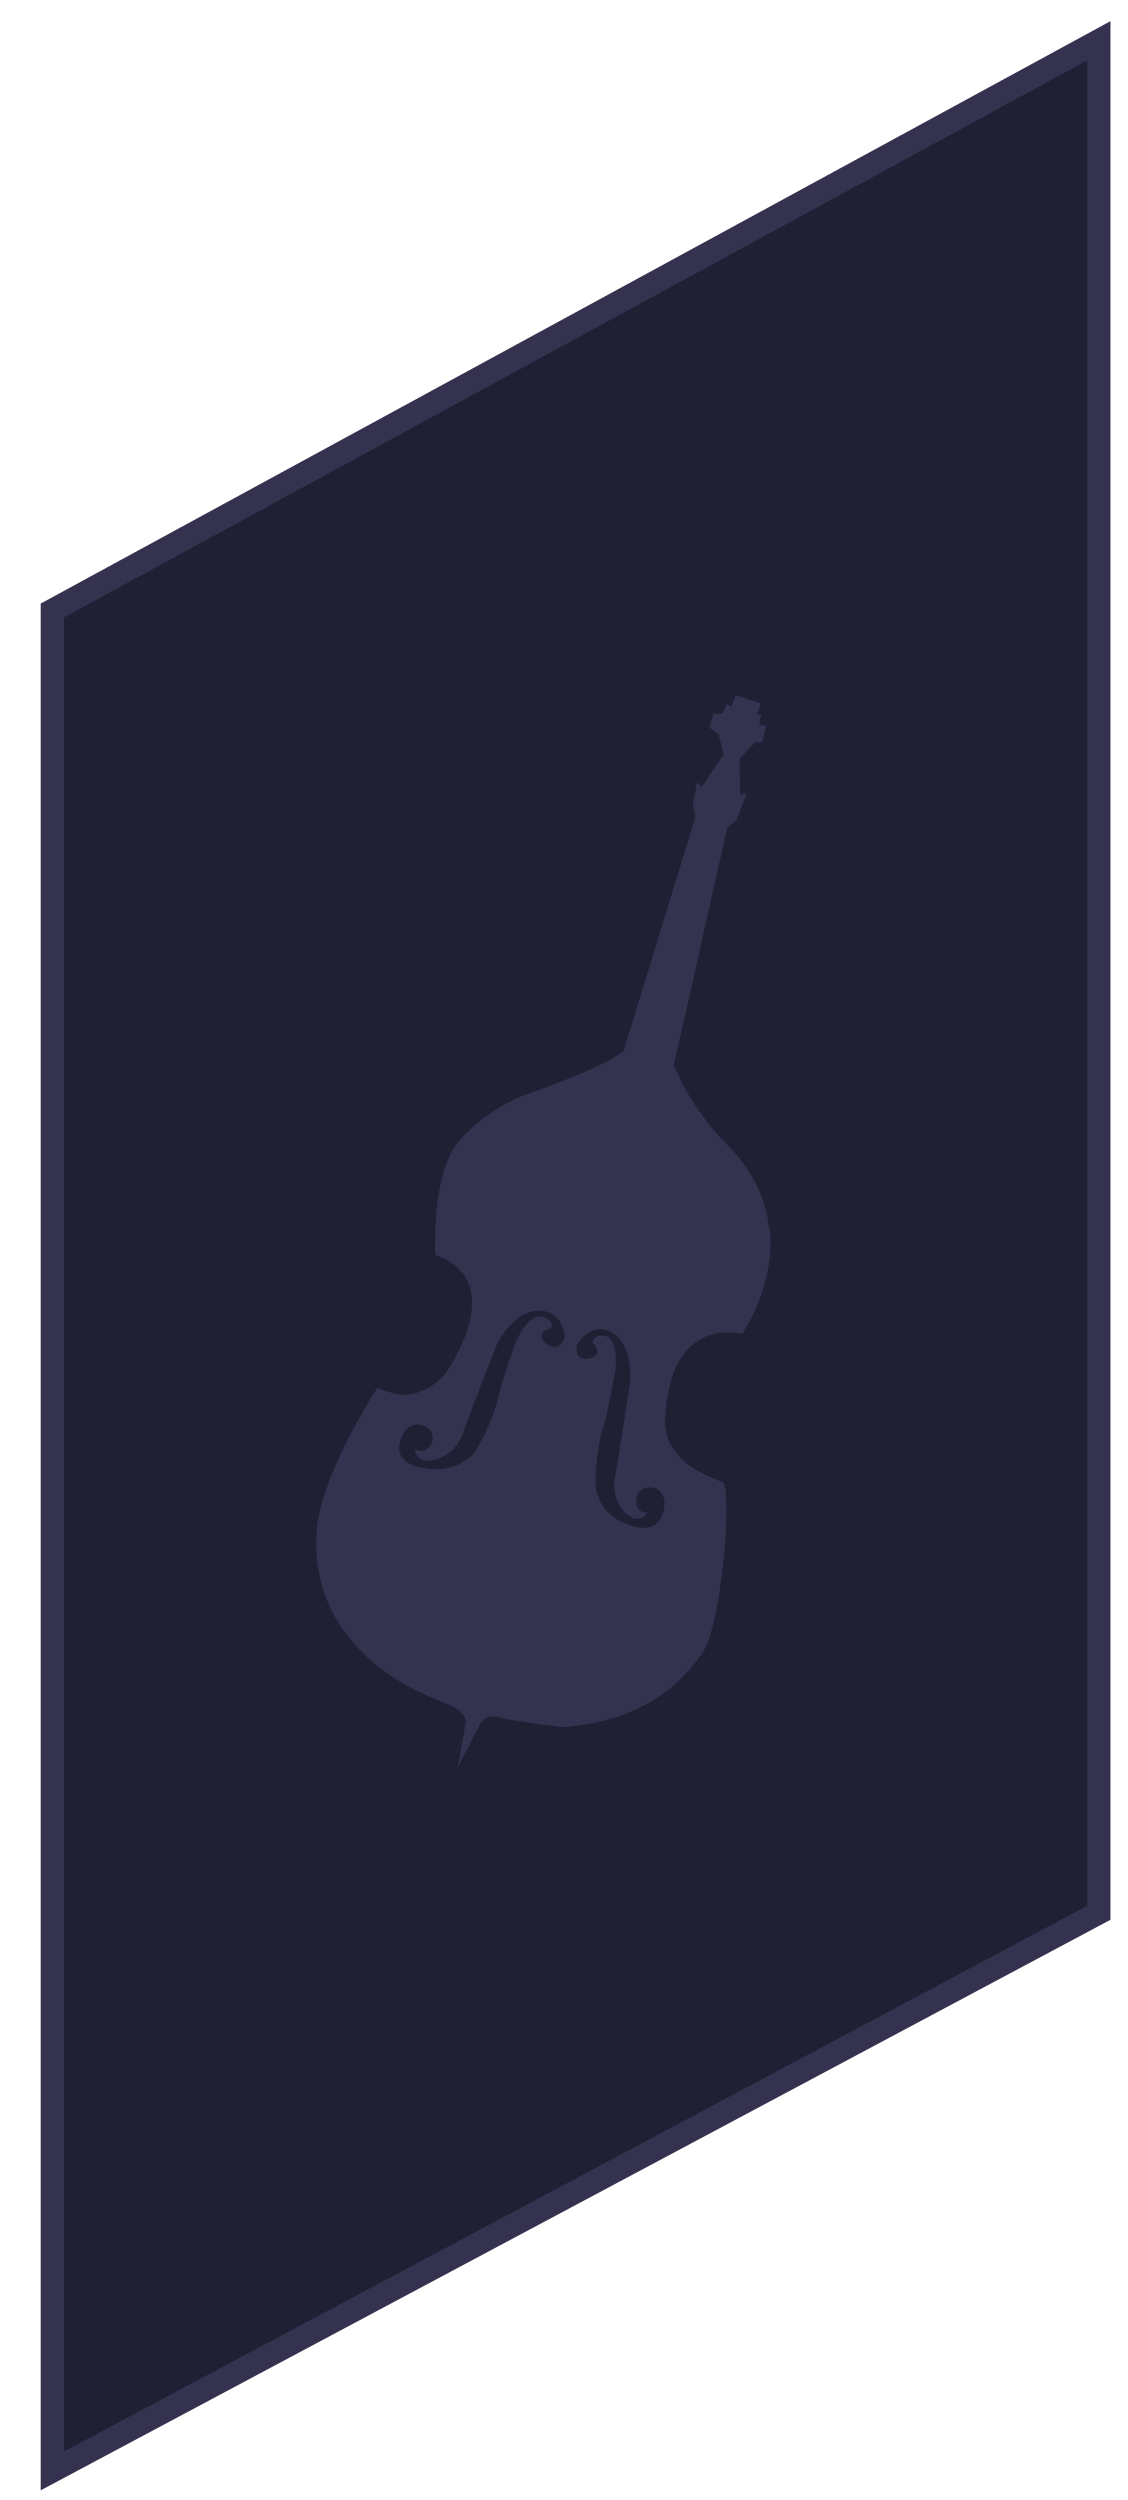
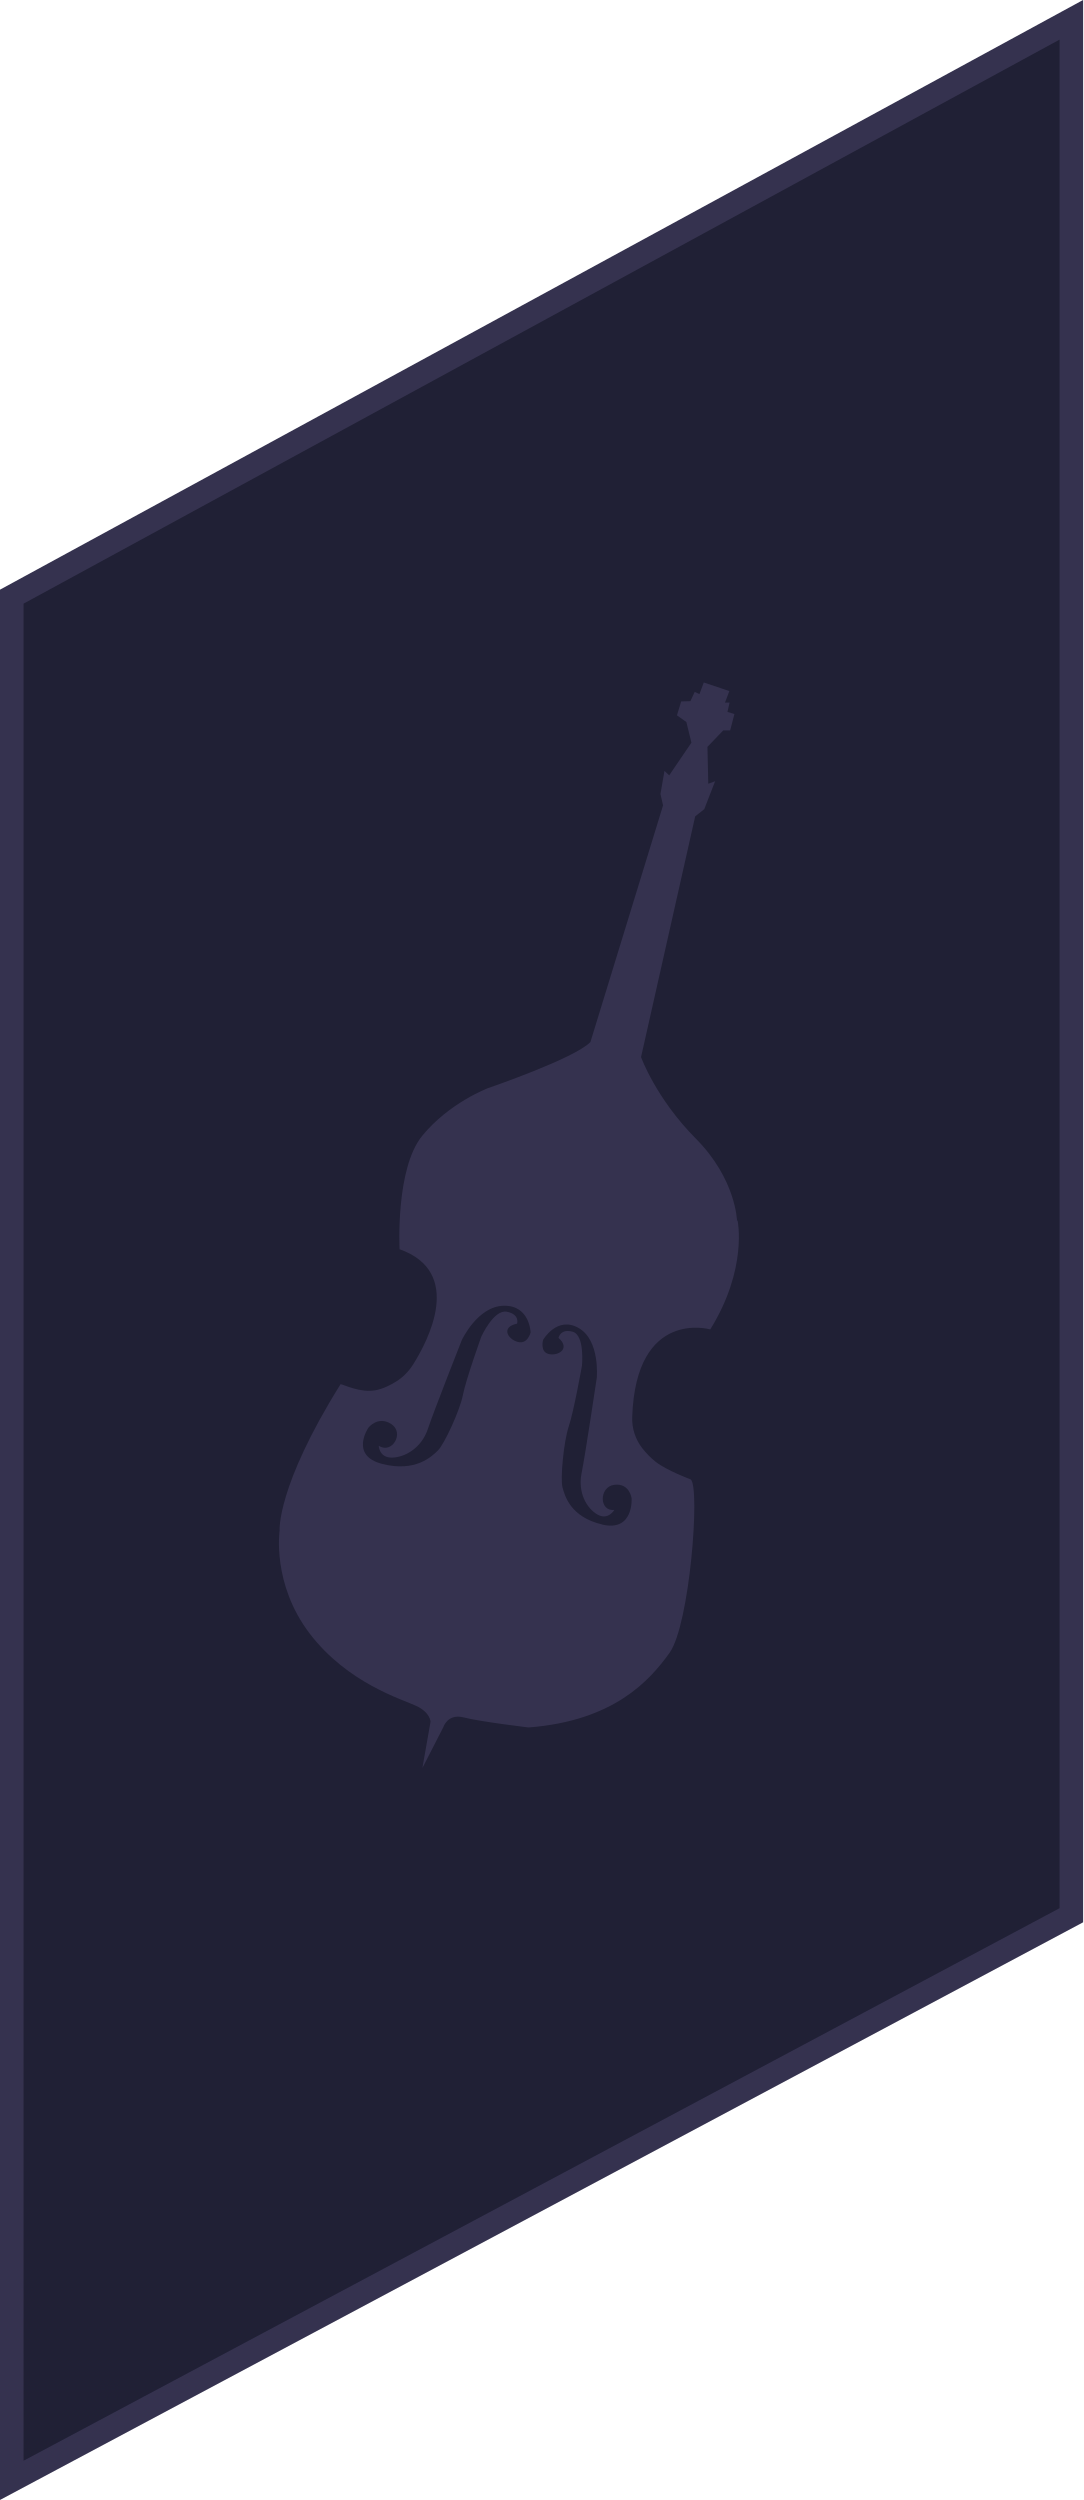
- <svg xmlns="http://www.w3.org/2000/svg" id="Layer_1" viewBox="0 0 97 215">
+ <svg xmlns="http://www.w3.org/2000/svg" id="Layer_1" viewBox="0 0 92 212.35">
  <defs>
    <style>.cls-1{fill:#35324f;}.cls-2{fill:#202035;stroke:#35324f;stroke-miterlimit:10;stroke-width:2px;}</style>
  </defs>
-   <polygon class="cls-2" points="94.5 3.5 4.5 52.5 4.5 212.5 94.5 164.5 94.5 3.5" />
-   <path class="cls-1" d="M66.1,105.49s-.08-3.52-3.49-6.96c-3.41-3.44-4.66-6.93-4.66-6.93l4.6-20.45,.77-.61,.92-2.37-.58,.21-.07-3.13,1.34-1.4h.59l.36-1.39-.59-.18,.18-.79h-.39l.37-.98-2.17-.73-.37,.99-.4-.19-.37,.79-.78,.02-.36,1.18,.8,.57,.43,1.75-1.89,2.78-.4-.38-.34,1.96,.22,.97-6.17,20.1c-1.34,1.4-8.71,3.92-8.71,3.92,0,0-3.3,1.25-5.58,4.05s-1.92,9.63-1.92,9.63c5.46,1.94,2.46,7.71,1.15,9.79-.37,.58-.85,1.08-1.43,1.44-.49,.31-1.12,.63-1.78,.75-1.28,.23-2.65-.47-2.95-.52-5.46,8.74-5.18,12.45-5.18,12.45,0,0-.67,4.51,2.56,8.74,3.23,4.23,7.86,5.58,9.05,6.14,1.19,.56,1.21,1.34,1.21,1.34l-.69,3.93,1.78-3.47s.36-1.18,1.74-.82c1.38,.36,5.5,.85,5.5,.85,7.22-.56,10.27-3.96,11.98-6.35,1.7-2.39,2.6-13.95,1.8-14.71,0,0-2.03-.76-2.97-1.49-.45-.35-.83-.76-1.14-1.15-.6-.76-.91-1.71-.87-2.68,.32-9.25,6.63-7.43,6.63-7.43,3.2-5.16,2.32-9.25,2.32-9.25Zm-18.64,10.3c-.84-.24-1.43-1.26-.04-1.55,0,0,.26-.78-.86-1.01-1.12-.23-2.18,2.12-2.18,2.12,0,0-1.31,3.65-1.56,4.95-.25,1.3-1.58,4.18-2.12,4.71s-1.91,1.86-4.72,1.15-1.19-3.08-1.19-3.08c0,0,.81-1.05,1.95-.31,1.14,.75,.06,2.59-1.07,1.84,0,0,.02,1.03,1.14,1.01,1.12-.03,2.49-.84,3.02-2.4,.52-1.56,2.89-7.57,2.89-7.57,0,0,1.33-2.88,3.56-2.93,2.23-.05,2.29,2.27,2.29,2.27,0,0-.25,1.04-1.1,.8Zm7.19,15.51c-2.69-.63-3.18-2.43-3.37-3.15-.2-.72,.1-3.9,.53-5.18,.43-1.28,1.12-5.15,1.12-5.15,0,0,.26-2.59-.78-2.89-1.05-.3-1.21,.52-1.21,.52,1.02,.89,.03,1.54-.79,1.38-.82-.16-.52-1.21-.52-1.21,0,0,1.18-2.06,3.02-1.01,1.84,1.05,1.54,4.23,1.54,4.23,0,0-.96,6.46-1.29,8.1-.33,1.64,.42,2.98,1.34,3.51,.92,.53,1.44-.39,1.44-.39-1.31,.16-1.31-1.97,0-2.13s1.47,1.15,1.47,1.15c0,0,.19,2.85-2.49,2.23Z" />
+   <polygon class="cls-2" points="91 1.68 1 50.68 1 210.68 91 162.68 91 1.68" />
+   <path class="cls-1" d="M62.6,103.68s-.08-3.52-3.49-6.96c-3.41-3.44-4.66-6.93-4.66-6.93l4.6-20.45,.77-.61,.92-2.37-.58,.21-.07-3.13,1.34-1.4h.59l.36-1.39-.59-.18,.18-.79h-.39l.37-.98-2.17-.73-.37,.99-.4-.19-.37,.79-.78,.02-.36,1.18,.8,.57,.43,1.75-1.89,2.78-.4-.38-.34,1.96,.22,.97-6.17,20.1c-1.34,1.4-8.71,3.92-8.71,3.92,0,0-3.3,1.25-5.58,4.05s-1.92,9.63-1.92,9.63c5.46,1.94,2.46,7.71,1.15,9.79-.37,.58-.85,1.08-1.43,1.44-.49,.31-1.12,.63-1.78,.75-1.28,.23-2.65-.47-2.95-.52-5.46,8.74-5.18,12.45-5.18,12.45,0,0-.67,4.51,2.56,8.74,3.23,4.23,7.86,5.58,9.05,6.14,1.19,.56,1.21,1.34,1.21,1.34l-.69,3.93,1.78-3.47s.36-1.18,1.74-.82c1.38,.36,5.5,.85,5.5,.85,7.22-.56,10.27-3.96,11.98-6.35,1.7-2.39,2.6-13.95,1.8-14.71,0,0-2.03-.76-2.97-1.49-.45-.35-.83-.76-1.14-1.15-.6-.76-.91-1.71-.87-2.68,.32-9.25,6.63-7.43,6.63-7.43,3.2-5.16,2.32-9.25,2.32-9.25Zm-18.64,10.3c-.84-.24-1.43-1.26-.04-1.55,0,0,.26-.78-.86-1.01-1.12-.23-2.18,2.12-2.18,2.12,0,0-1.31,3.65-1.56,4.95-.25,1.3-1.58,4.18-2.12,4.71s-1.91,1.86-4.72,1.15-1.19-3.08-1.19-3.08c0,0,.81-1.05,1.95-.31,1.14,.75,.06,2.59-1.07,1.84,0,0,.02,1.03,1.14,1.01,1.12-.03,2.49-.84,3.02-2.4,.52-1.56,2.89-7.57,2.89-7.57,0,0,1.33-2.88,3.56-2.93,2.23-.05,2.29,2.27,2.29,2.27,0,0-.25,1.04-1.1,.8Zm7.19,15.51c-2.69-.63-3.18-2.43-3.37-3.15-.2-.72,.1-3.9,.53-5.18,.43-1.28,1.12-5.15,1.12-5.15,0,0,.26-2.59-.78-2.89-1.05-.3-1.21,.52-1.21,.52,1.02,.89,.03,1.54-.79,1.38-.82-.16-.52-1.21-.52-1.21,0,0,1.18-2.06,3.02-1.01,1.84,1.05,1.54,4.23,1.54,4.23,0,0-.96,6.46-1.29,8.1-.33,1.64,.42,2.98,1.34,3.51,.92,.53,1.44-.39,1.44-.39-1.31,.16-1.31-1.97,0-2.13s1.47,1.15,1.47,1.15c0,0,.19,2.85-2.49,2.23Z" />
</svg>
